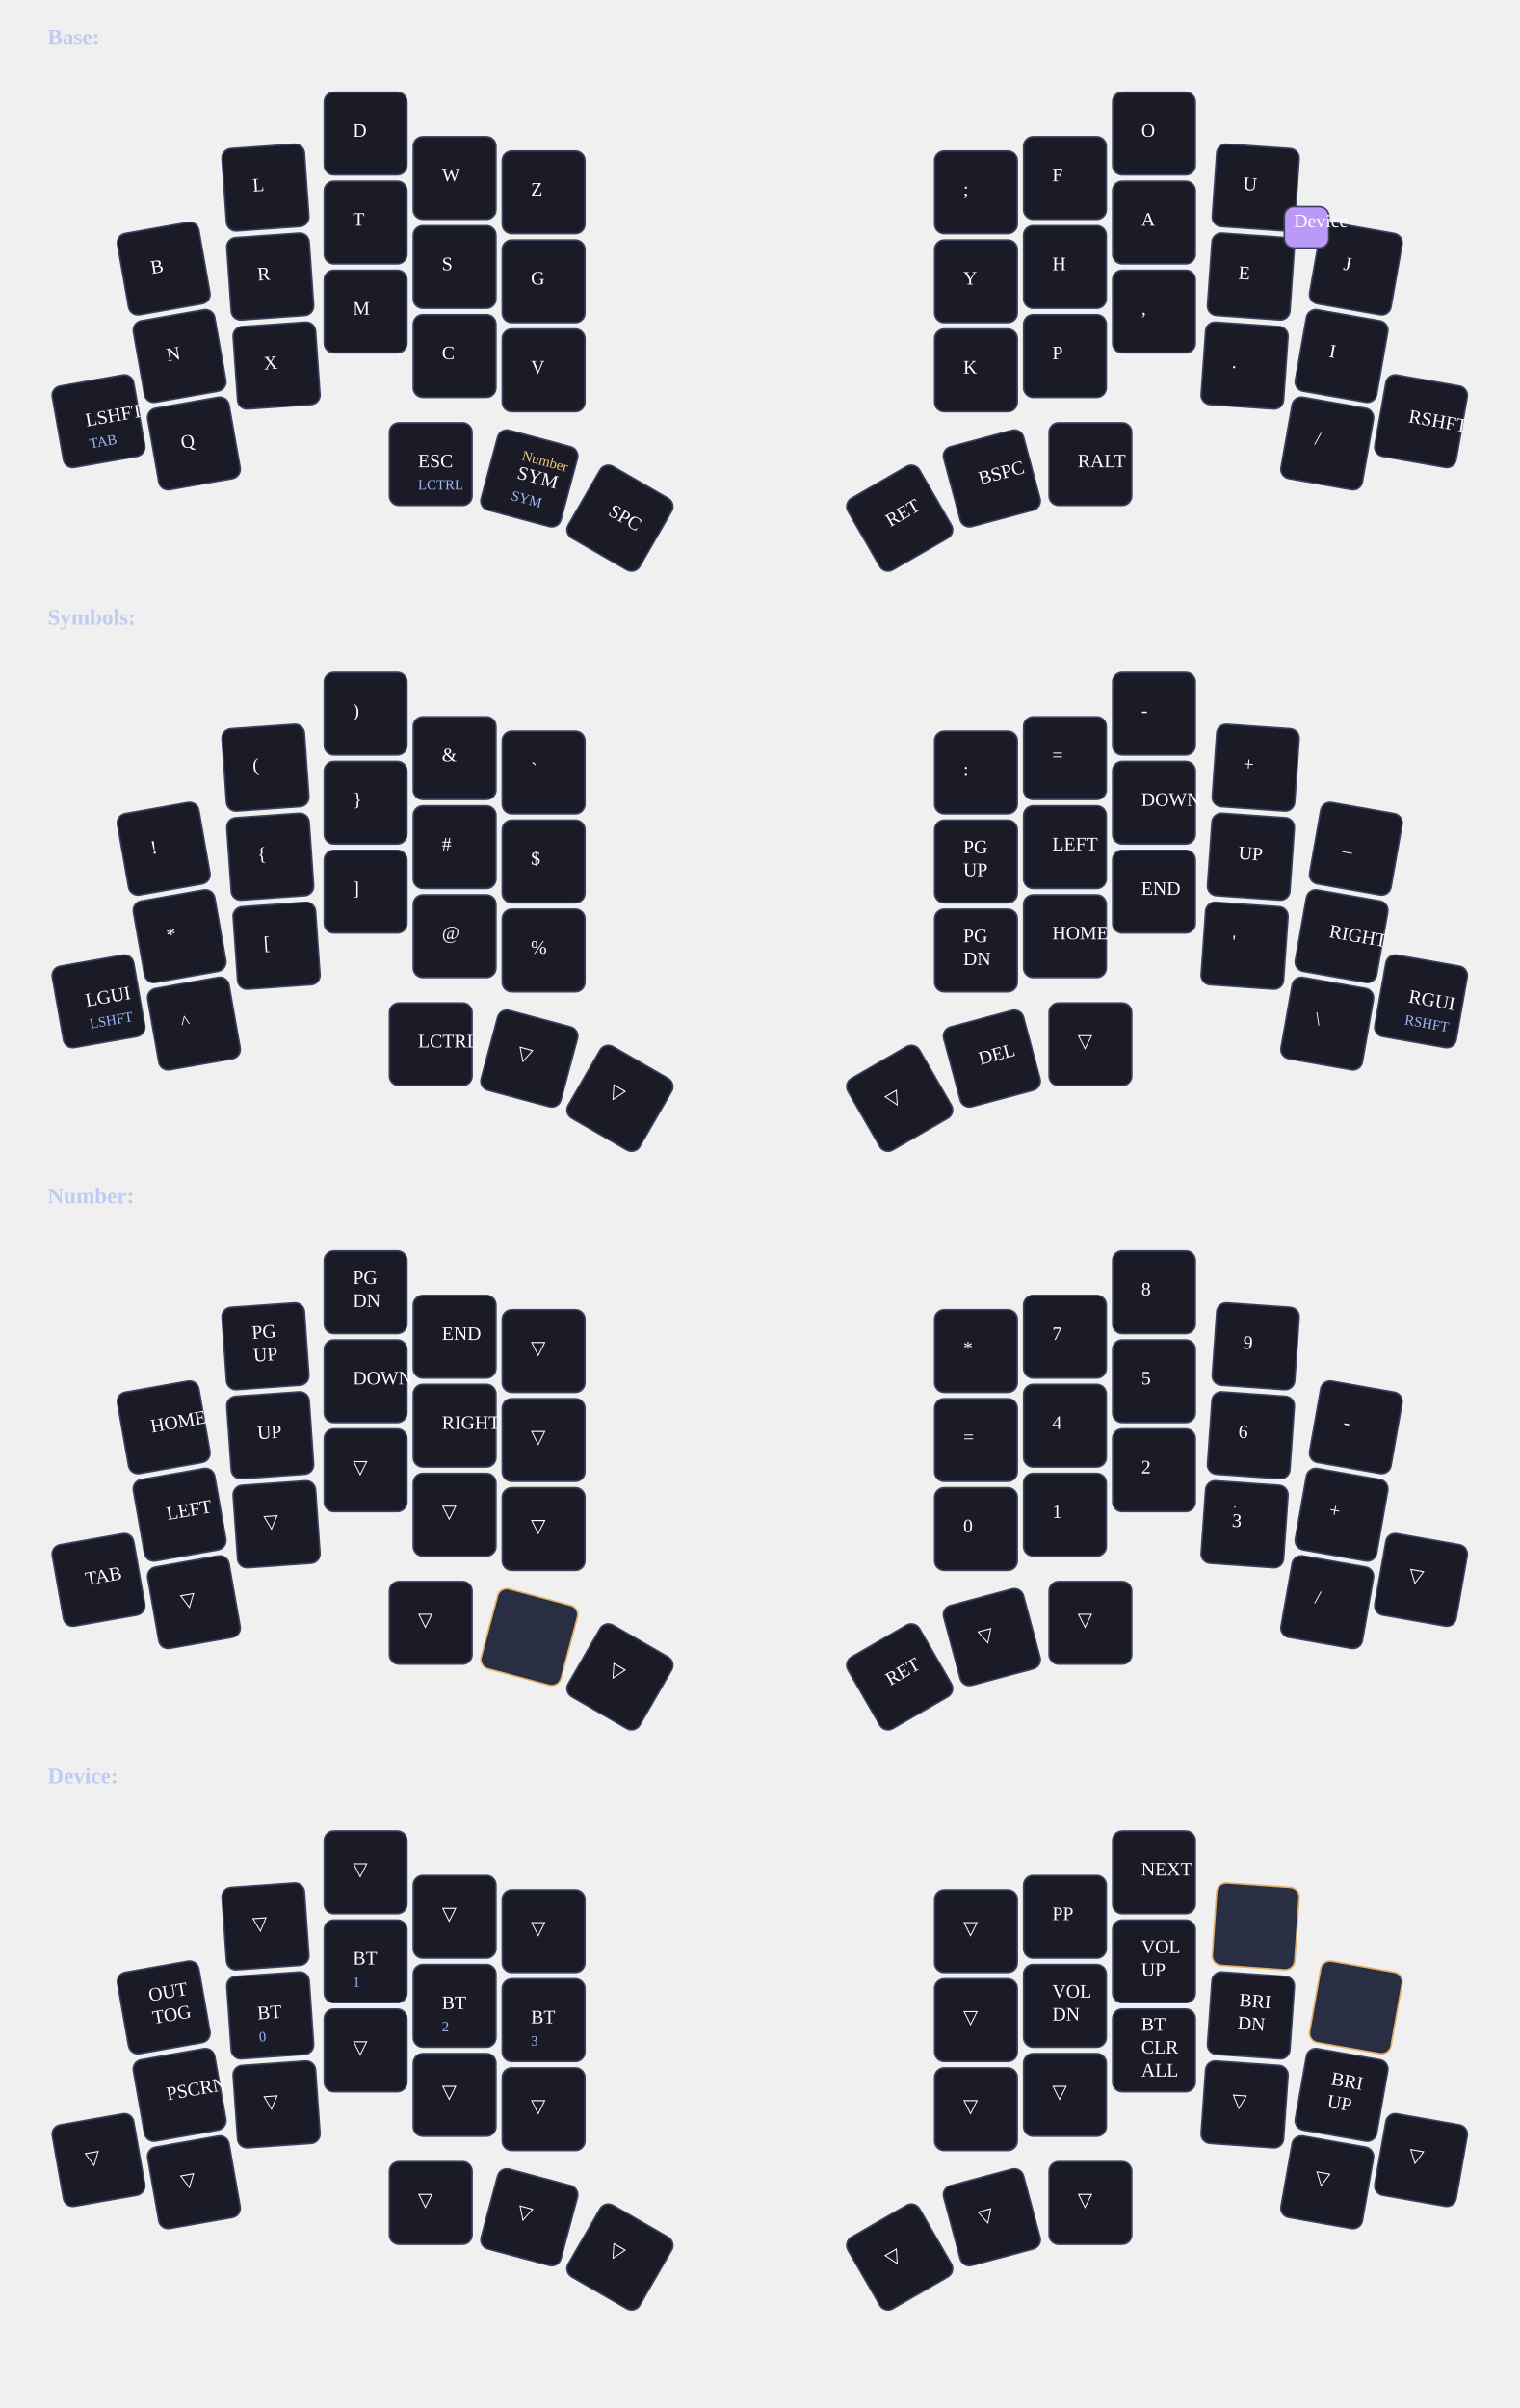
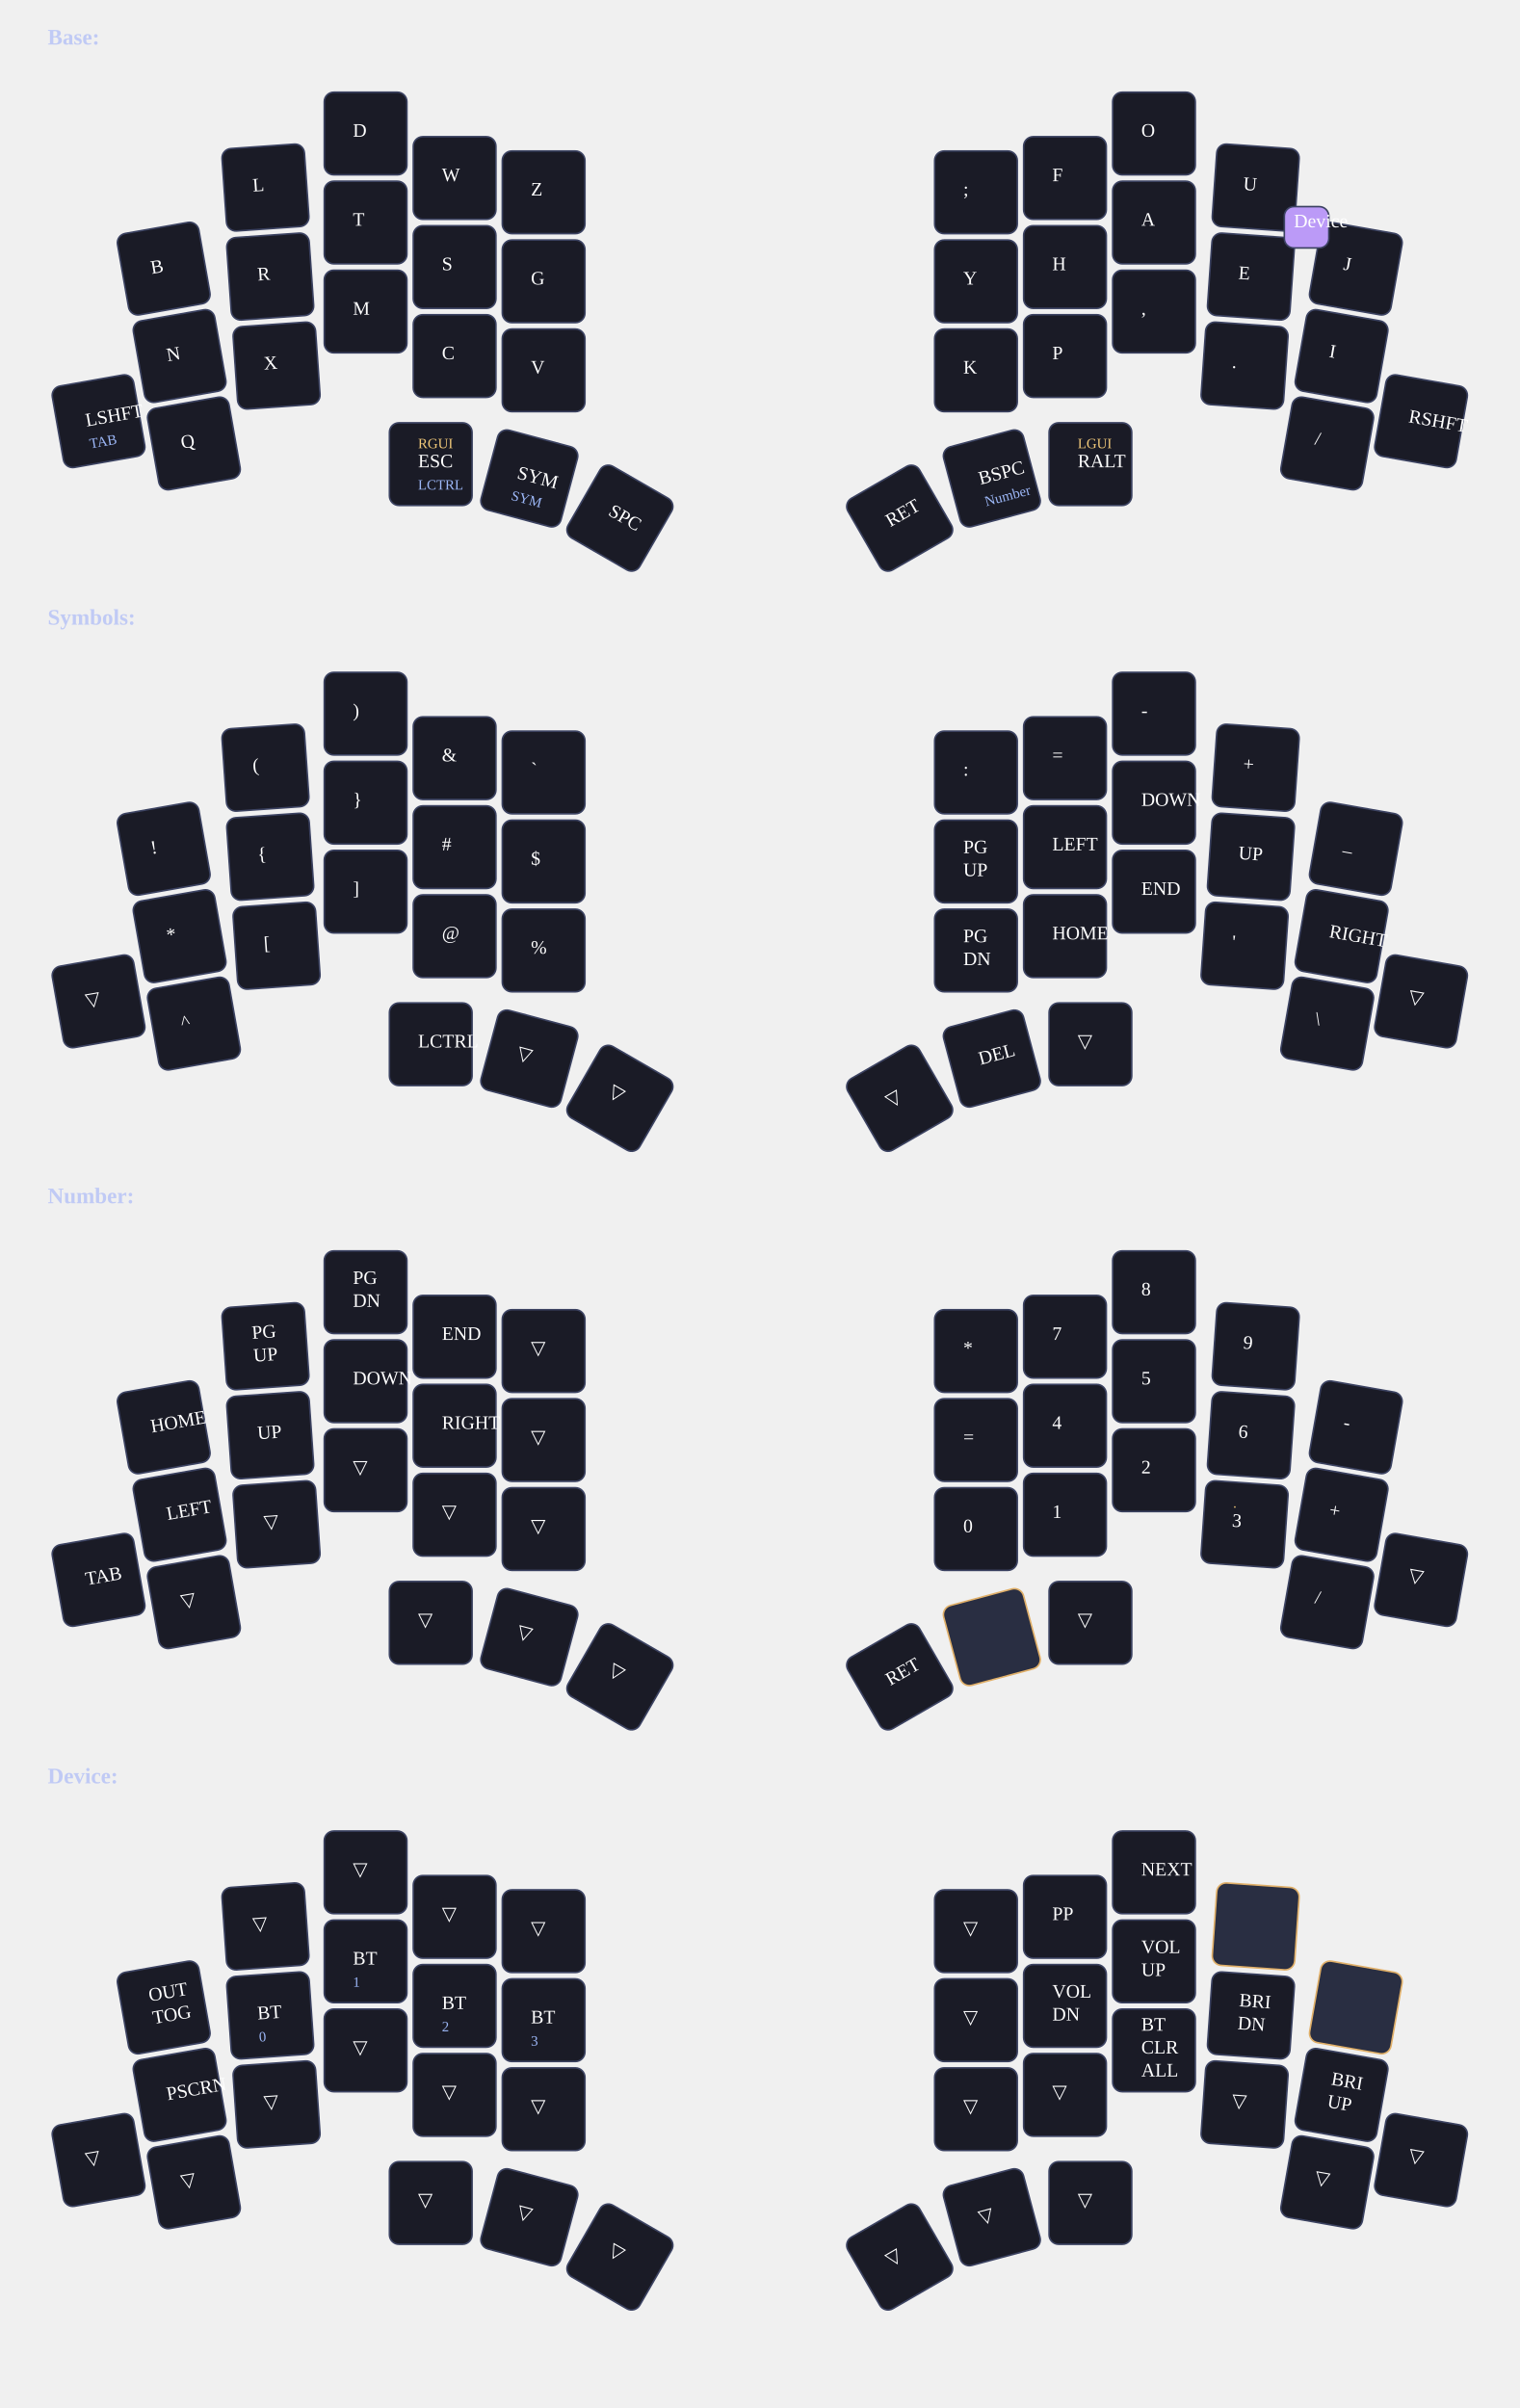
<svg xmlns="http://www.w3.org/2000/svg" width="956" height="1515" viewBox="0 0 956 1515" class="keymap">
  <style>.background { fill: #0f0f14; }
.key { fill: #1a1b26; stroke: #3b4261; stroke-width: 1; }
.key.held { fill: #292e42; stroke: #e0af68; stroke-width: 1; }
.key.ghost { stroke-dasharray: 4,4; stroke: #565f89; stroke-width: 1; }
.keycode { font-size: 10px; font-family: monospace; fill: #c0caf5; text-anchor: middle; dominant-baseline: middle; }
text.tap { font-size: 12px; fill: #ffffff; stroke: none; transform: translateX(-8px); }
text.hold { font-size: 9px; fill: #9db8f8; stroke: none; transform: translate(-8px, 2px); }
text.shifted { font-size: 9px; fill: #f0c878; stroke: none; transform: translate(-8px, 4px); }
.label { font-size: 14px; font-weight: bold; fill: #c0caf5; stroke: none; }
.combo { fill: #bb9af7; stroke: #3b4261; stroke-width: 1; }
</style>
  <g transform="translate(30, 0)" class="layer-Base">
    <text x="0" y="28" class="label" id="Base">Base:</text>
    <g transform="translate(0, 56)">
      <g transform="translate(73, 113) rotate(-10.0)" class="key keypos-0">
        <rect rx="6" ry="6" x="-26" y="-26" width="52" height="52" class="key" />
        <text x="0" y="2" class="key tap">B</text>
      </g>
      <g transform="translate(137, 62) rotate(-4.0)" class="key keypos-1">
        <rect rx="6" ry="6" x="-26" y="-26" width="52" height="52" class="key" />
        <text x="0" y="2" class="key tap">L</text>
      </g>
      <g transform="translate(200, 28)" class="key keypos-2">
        <rect rx="6" ry="6" x="-26" y="-26" width="52" height="52" class="key" />
        <text x="0" y="2" class="key tap">D</text>
      </g>
      <g transform="translate(256, 56)" class="key keypos-3">
        <rect rx="6" ry="6" x="-26" y="-26" width="52" height="52" class="key" />
        <text x="0" y="2" class="key tap">W</text>
      </g>
      <g transform="translate(312, 65)" class="key keypos-4">
        <rect rx="6" ry="6" x="-26" y="-26" width="52" height="52" class="key" />
        <text x="0" y="2" class="key tap">Z</text>
      </g>
      <g transform="translate(584, 65)" class="key keypos-5">
        <rect rx="6" ry="6" x="-26" y="-26" width="52" height="52" class="key" />
        <text x="0" y="2" class="key tap">;</text>
      </g>
      <g transform="translate(640, 56)" class="key keypos-6">
        <rect rx="6" ry="6" x="-26" y="-26" width="52" height="52" class="key" />
        <text x="0" y="2" class="key tap">F</text>
      </g>
      <g transform="translate(696, 28)" class="key keypos-7">
        <rect rx="6" ry="6" x="-26" y="-26" width="52" height="52" class="key" />
        <text x="0" y="2" class="key tap">O</text>
      </g>
      <g transform="translate(760, 62) rotate(4.0)" class="key keypos-8">
        <rect rx="6" ry="6" x="-26" y="-26" width="52" height="52" class="key" />
        <text x="0" y="2" class="key tap">U</text>
      </g>
      <g transform="translate(823, 113) rotate(10.0)" class="key keypos-9">
        <rect rx="6" ry="6" x="-26" y="-26" width="52" height="52" class="key" />
        <text x="0" y="2" class="key tap">J</text>
      </g>
      <g transform="translate(83, 168) rotate(-10.0)" class="key keypos-10">
        <rect rx="6" ry="6" x="-26" y="-26" width="52" height="52" class="key" />
        <text x="0" y="2" class="key tap">N</text>
      </g>
      <g transform="translate(140, 118) rotate(-4.0)" class="key keypos-11">
        <rect rx="6" ry="6" x="-26" y="-26" width="52" height="52" class="key" />
        <text x="0" y="2" class="key tap">R</text>
      </g>
      <g transform="translate(200, 84)" class="key keypos-12">
        <rect rx="6" ry="6" x="-26" y="-26" width="52" height="52" class="key" />
        <text x="0" y="2" class="key tap">T</text>
      </g>
      <g transform="translate(256, 112)" class="key keypos-13">
        <rect rx="6" ry="6" x="-26" y="-26" width="52" height="52" class="key" />
        <text x="0" y="2" class="key tap">S</text>
      </g>
      <g transform="translate(312, 121)" class="key keypos-14">
        <rect rx="6" ry="6" x="-26" y="-26" width="52" height="52" class="key" />
        <text x="0" y="2" class="key tap">G</text>
      </g>
      <g transform="translate(584, 121)" class="key keypos-15">
        <rect rx="6" ry="6" x="-26" y="-26" width="52" height="52" class="key" />
        <text x="0" y="2" class="key tap">Y</text>
      </g>
      <g transform="translate(640, 112)" class="key keypos-16">
        <rect rx="6" ry="6" x="-26" y="-26" width="52" height="52" class="key" />
        <text x="0" y="2" class="key tap">H</text>
      </g>
      <g transform="translate(696, 84)" class="key keypos-17">
        <rect rx="6" ry="6" x="-26" y="-26" width="52" height="52" class="key" />
        <text x="0" y="2" class="key tap">A</text>
      </g>
      <g transform="translate(757, 118) rotate(4.0)" class="key keypos-18">
        <rect rx="6" ry="6" x="-26" y="-26" width="52" height="52" class="key" />
        <text x="0" y="2" class="key tap">E</text>
      </g>
      <g transform="translate(814, 168) rotate(10.0)" class="key keypos-19">
        <rect rx="6" ry="6" x="-26" y="-26" width="52" height="52" class="key" />
        <text x="0" y="2" class="key tap">I</text>
      </g>
      <g transform="translate(32, 209) rotate(-10.0)" class="key keypos-20">
        <rect rx="6" ry="6" x="-26" y="-26" width="52" height="52" class="key" />
        <text x="0" y="2" class="key tap">LSHFT</text>
        <text x="0" y="14" class="key hold">TAB</text>
      </g>
      <g transform="translate(92, 223) rotate(-10.0)" class="key keypos-21">
        <rect rx="6" ry="6" x="-26" y="-26" width="52" height="52" class="key" />
        <text x="0" y="2" class="key tap">Q</text>
      </g>
      <g transform="translate(144, 174) rotate(-4.0)" class="key keypos-22">
        <rect rx="6" ry="6" x="-26" y="-26" width="52" height="52" class="key" />
        <text x="0" y="2" class="key tap">X</text>
      </g>
      <g transform="translate(200, 140)" class="key keypos-23">
        <rect rx="6" ry="6" x="-26" y="-26" width="52" height="52" class="key" />
        <text x="0" y="2" class="key tap">M</text>
      </g>
      <g transform="translate(256, 168)" class="key keypos-24">
        <rect rx="6" ry="6" x="-26" y="-26" width="52" height="52" class="key" />
        <text x="0" y="2" class="key tap">C</text>
      </g>
      <g transform="translate(312, 177)" class="key keypos-25">
        <rect rx="6" ry="6" x="-26" y="-26" width="52" height="52" class="key" />
        <text x="0" y="2" class="key tap">V</text>
      </g>
      <g transform="translate(584, 177)" class="key keypos-26">
        <rect rx="6" ry="6" x="-26" y="-26" width="52" height="52" class="key" />
        <text x="0" y="2" class="key tap">K</text>
      </g>
      <g transform="translate(640, 168)" class="key keypos-27">
        <rect rx="6" ry="6" x="-26" y="-26" width="52" height="52" class="key" />
        <text x="0" y="2" class="key tap">P</text>
      </g>
      <g transform="translate(696, 140)" class="key keypos-28">
        <rect rx="6" ry="6" x="-26" y="-26" width="52" height="52" class="key" />
        <text x="0" y="2" class="key tap">,</text>
      </g>
      <g transform="translate(753, 174) rotate(4.0)" class="key keypos-29">
        <rect rx="6" ry="6" x="-26" y="-26" width="52" height="52" class="key" />
        <text x="0" y="2" class="key tap">.</text>
      </g>
      <g transform="translate(805, 223) rotate(10.0)" class="key keypos-30">
        <rect rx="6" ry="6" x="-26" y="-26" width="52" height="52" class="key" />
        <text x="0" y="2" class="key tap">/</text>
      </g>
      <g transform="translate(864, 209) rotate(10.0)" class="key keypos-31">
        <rect rx="6" ry="6" x="-26" y="-26" width="52" height="52" class="key" />
        <text x="0" y="2" class="key tap">RSHFT</text>
      </g>
      <g transform="translate(241, 236)" class="key keypos-32">
        <rect rx="6" ry="6" x="-26" y="-26" width="52" height="52" class="key" />
        <text x="0" y="2" class="key tap">ESC</text>
        <text x="0" y="14" class="key hold">LCTRL</text>
+         <text x="0" y="-14" class="key shifted">RGUI</text>
      </g>
      <g transform="translate(303, 245) rotate(15.0)" class="key keypos-33">
        <rect rx="6" ry="6" x="-26" y="-26" width="52" height="52" class="key" />
        <text x="0" y="2" class="key tap">SYM</text>
        <text x="0" y="14" class="key hold">SYM</text>
+       </g>
+       <g transform="translate(360, 270) rotate(30.0)" class="key keypos-34">
+         <rect rx="6" ry="6" x="-26" y="-26" width="52" height="52" class="key" />
+         <text x="0" y="2" class="key tap">SPC</text>
+       </g>
+       <g transform="translate(536, 270) rotate(-30.0)" class="key keypos-35">
+         <rect rx="6" ry="6" x="-26" y="-26" width="52" height="52" class="key" />
+         <text x="0" y="2" class="key tap">RET</text>
+       </g>
+       <g transform="translate(594, 245) rotate(-15.0)" class="key keypos-36">
+         <rect rx="6" ry="6" x="-26" y="-26" width="52" height="52" class="key" />
+         <text x="0" y="2" class="key tap">BSPC</text>
        <a href="#Number">
-           <text x="0" y="-14" class="key shifted layer-activator">Number</text>
+           <text x="0" y="14" class="key hold layer-activator">Number</text>
        </a>
      </g>
-       <g transform="translate(360, 270) rotate(30.0)" class="key keypos-34">
-         <rect rx="6" ry="6" x="-26" y="-26" width="52" height="52" class="key" />
-         <text x="0" y="2" class="key tap">SPC</text>
-       </g>
-       <g transform="translate(536, 270) rotate(-30.0)" class="key keypos-35">
-         <rect rx="6" ry="6" x="-26" y="-26" width="52" height="52" class="key" />
-         <text x="0" y="2" class="key tap">RET</text>
-       </g>
-       <g transform="translate(594, 245) rotate(-15.0)" class="key keypos-36">
-         <rect rx="6" ry="6" x="-26" y="-26" width="52" height="52" class="key" />
-         <text x="0" y="2" class="key tap">BSPC</text>
-       </g>
      <g transform="translate(656, 236)" class="key keypos-37">
        <rect rx="6" ry="6" x="-26" y="-26" width="52" height="52" class="key" />
        <text x="0" y="2" class="key tap">RALT</text>
+         <text x="0" y="-14" class="key shifted">LGUI</text>
      </g>
      <g class="combo combopos-0">
        <rect rx="6" ry="6" x="778" y="74" width="28" height="26" class="combo" />
        <a href="#Device">
          <text x="792" y="87" class="combo tap layer-activator">Device</text>
        </a>
      </g>
    </g>
  </g>
  <g transform="translate(30, 365)" class="layer-Symbols">
    <text x="0" y="28" class="label" id="Symbols">Symbols:</text>
    <g transform="translate(0, 56)">
      <g transform="translate(73, 113) rotate(-10.0)" class="key keypos-0">
        <rect rx="6" ry="6" x="-26" y="-26" width="52" height="52" class="key" />
        <text x="0" y="2" class="key tap">!</text>
      </g>
      <g transform="translate(137, 62) rotate(-4.0)" class="key keypos-1">
        <rect rx="6" ry="6" x="-26" y="-26" width="52" height="52" class="key" />
        <text x="0" y="2" class="key tap">(</text>
      </g>
      <g transform="translate(200, 28)" class="key keypos-2">
        <rect rx="6" ry="6" x="-26" y="-26" width="52" height="52" class="key" />
        <text x="0" y="2" class="key tap">)</text>
      </g>
      <g transform="translate(256, 56)" class="key keypos-3">
        <rect rx="6" ry="6" x="-26" y="-26" width="52" height="52" class="key" />
        <text x="0" y="2" class="key tap">&amp;</text>
      </g>
      <g transform="translate(312, 65)" class="key keypos-4">
        <rect rx="6" ry="6" x="-26" y="-26" width="52" height="52" class="key" />
        <text x="0" y="2" class="key tap">`</text>
      </g>
      <g transform="translate(584, 65)" class="key keypos-5">
        <rect rx="6" ry="6" x="-26" y="-26" width="52" height="52" class="key" />
        <text x="0" y="2" class="key tap">:</text>
      </g>
      <g transform="translate(640, 56)" class="key keypos-6">
        <rect rx="6" ry="6" x="-26" y="-26" width="52" height="52" class="key" />
        <text x="0" y="2" class="key tap">=</text>
      </g>
      <g transform="translate(696, 28)" class="key keypos-7">
        <rect rx="6" ry="6" x="-26" y="-26" width="52" height="52" class="key" />
        <text x="0" y="2" class="key tap">-</text>
      </g>
      <g transform="translate(760, 62) rotate(4.0)" class="key keypos-8">
        <rect rx="6" ry="6" x="-26" y="-26" width="52" height="52" class="key" />
        <text x="0" y="2" class="key tap">+</text>
      </g>
      <g transform="translate(823, 113) rotate(10.0)" class="key keypos-9">
        <rect rx="6" ry="6" x="-26" y="-26" width="52" height="52" class="key" />
        <text x="0" y="2" class="key tap">_</text>
      </g>
      <g transform="translate(83, 168) rotate(-10.0)" class="key keypos-10">
        <rect rx="6" ry="6" x="-26" y="-26" width="52" height="52" class="key" />
        <text x="0" y="2" class="key tap">*</text>
      </g>
      <g transform="translate(140, 118) rotate(-4.0)" class="key keypos-11">
        <rect rx="6" ry="6" x="-26" y="-26" width="52" height="52" class="key" />
        <text x="0" y="2" class="key tap">{</text>
      </g>
      <g transform="translate(200, 84)" class="key keypos-12">
        <rect rx="6" ry="6" x="-26" y="-26" width="52" height="52" class="key" />
        <text x="0" y="2" class="key tap">}</text>
      </g>
      <g transform="translate(256, 112)" class="key keypos-13">
        <rect rx="6" ry="6" x="-26" y="-26" width="52" height="52" class="key" />
        <text x="0" y="2" class="key tap">#</text>
      </g>
      <g transform="translate(312, 121)" class="key keypos-14">
        <rect rx="6" ry="6" x="-26" y="-26" width="52" height="52" class="key" />
        <text x="0" y="2" class="key tap">$</text>
      </g>
      <g transform="translate(584, 121)" class="key keypos-15">
        <rect rx="6" ry="6" x="-26" y="-26" width="52" height="52" class="key" />
        <text x="0" y="2" class="key tap">
          <tspan x="0" dy="-0.6em">PG</tspan>
          <tspan x="0" dy="1.2em">UP</tspan>
        </text>
      </g>
      <g transform="translate(640, 112)" class="key keypos-16">
        <rect rx="6" ry="6" x="-26" y="-26" width="52" height="52" class="key" />
        <text x="0" y="2" class="key tap">LEFT</text>
      </g>
      <g transform="translate(696, 84)" class="key keypos-17">
        <rect rx="6" ry="6" x="-26" y="-26" width="52" height="52" class="key" />
        <text x="0" y="2" class="key tap">DOWN</text>
      </g>
      <g transform="translate(757, 118) rotate(4.0)" class="key keypos-18">
        <rect rx="6" ry="6" x="-26" y="-26" width="52" height="52" class="key" />
        <text x="0" y="2" class="key tap">UP</text>
      </g>
      <g transform="translate(814, 168) rotate(10.0)" class="key keypos-19">
        <rect rx="6" ry="6" x="-26" y="-26" width="52" height="52" class="key" />
        <text x="0" y="2" class="key tap">RIGHT</text>
      </g>
-       <g transform="translate(32, 209) rotate(-10.0)" class="key keypos-20">
-         <rect rx="6" ry="6" x="-26" y="-26" width="52" height="52" class="key" />
-         <text x="0" y="2" class="key tap">LGUI</text>
-         <text x="0" y="14" class="key hold">LSHFT</text>
+       <g transform="translate(32, 209) rotate(-10.0)" class="key trans keypos-20">
+         <rect rx="6" ry="6" x="-26" y="-26" width="52" height="52" class="key trans" />
+         <text x="0" y="2" class="key trans tap">▽</text>
      </g>
      <g transform="translate(92, 223) rotate(-10.0)" class="key keypos-21">
        <rect rx="6" ry="6" x="-26" y="-26" width="52" height="52" class="key" />
        <text x="0" y="2" class="key tap">^</text>
      </g>
      <g transform="translate(144, 174) rotate(-4.0)" class="key keypos-22">
        <rect rx="6" ry="6" x="-26" y="-26" width="52" height="52" class="key" />
        <text x="0" y="2" class="key tap">[</text>
      </g>
      <g transform="translate(200, 140)" class="key keypos-23">
        <rect rx="6" ry="6" x="-26" y="-26" width="52" height="52" class="key" />
        <text x="0" y="2" class="key tap">]</text>
      </g>
      <g transform="translate(256, 168)" class="key keypos-24">
        <rect rx="6" ry="6" x="-26" y="-26" width="52" height="52" class="key" />
        <text x="0" y="2" class="key tap">@</text>
      </g>
      <g transform="translate(312, 177)" class="key keypos-25">
        <rect rx="6" ry="6" x="-26" y="-26" width="52" height="52" class="key" />
        <text x="0" y="2" class="key tap">%</text>
      </g>
      <g transform="translate(584, 177)" class="key keypos-26">
        <rect rx="6" ry="6" x="-26" y="-26" width="52" height="52" class="key" />
        <text x="0" y="2" class="key tap">
          <tspan x="0" dy="-0.6em">PG</tspan>
          <tspan x="0" dy="1.2em">DN</tspan>
        </text>
      </g>
      <g transform="translate(640, 168)" class="key keypos-27">
        <rect rx="6" ry="6" x="-26" y="-26" width="52" height="52" class="key" />
        <text x="0" y="2" class="key tap">HOME</text>
      </g>
      <g transform="translate(696, 140)" class="key keypos-28">
        <rect rx="6" ry="6" x="-26" y="-26" width="52" height="52" class="key" />
        <text x="0" y="2" class="key tap">END</text>
      </g>
      <g transform="translate(753, 174) rotate(4.0)" class="key keypos-29">
        <rect rx="6" ry="6" x="-26" y="-26" width="52" height="52" class="key" />
        <text x="0" y="2" class="key tap">'</text>
      </g>
      <g transform="translate(805, 223) rotate(10.0)" class="key keypos-30">
        <rect rx="6" ry="6" x="-26" y="-26" width="52" height="52" class="key" />
        <text x="0" y="2" class="key tap">\</text>
      </g>
-       <g transform="translate(864, 209) rotate(10.0)" class="key keypos-31">
-         <rect rx="6" ry="6" x="-26" y="-26" width="52" height="52" class="key" />
-         <text x="0" y="2" class="key tap">RGUI</text>
-         <text x="0" y="14" class="key hold">RSHFT</text>
+       <g transform="translate(864, 209) rotate(10.0)" class="key trans keypos-31">
+         <rect rx="6" ry="6" x="-26" y="-26" width="52" height="52" class="key trans" />
+         <text x="0" y="2" class="key trans tap">▽</text>
      </g>
      <g transform="translate(241, 236)" class="key keypos-32">
        <rect rx="6" ry="6" x="-26" y="-26" width="52" height="52" class="key" />
        <text x="0" y="2" class="key tap">LCTRL</text>
      </g>
      <g transform="translate(303, 245) rotate(15.0)" class="key trans keypos-33">
        <rect rx="6" ry="6" x="-26" y="-26" width="52" height="52" class="key trans" />
        <text x="0" y="2" class="key trans tap">▽</text>
      </g>
      <g transform="translate(360, 270) rotate(30.0)" class="key trans keypos-34">
        <rect rx="6" ry="6" x="-26" y="-26" width="52" height="52" class="key trans" />
        <text x="0" y="2" class="key trans tap">▽</text>
      </g>
      <g transform="translate(536, 270) rotate(-30.0)" class="key trans keypos-35">
        <rect rx="6" ry="6" x="-26" y="-26" width="52" height="52" class="key trans" />
        <text x="0" y="2" class="key trans tap">▽</text>
      </g>
      <g transform="translate(594, 245) rotate(-15.0)" class="key keypos-36">
        <rect rx="6" ry="6" x="-26" y="-26" width="52" height="52" class="key" />
        <text x="0" y="2" class="key tap">DEL</text>
      </g>
      <g transform="translate(656, 236)" class="key trans keypos-37">
        <rect rx="6" ry="6" x="-26" y="-26" width="52" height="52" class="key trans" />
        <text x="0" y="2" class="key trans tap">▽</text>
      </g>
    </g>
  </g>
  <g transform="translate(30, 729)" class="layer-Number">
    <text x="0" y="28" class="label" id="Number">Number:</text>
    <g transform="translate(0, 56)">
      <g transform="translate(73, 113) rotate(-10.0)" class="key keypos-0">
        <rect rx="6" ry="6" x="-26" y="-26" width="52" height="52" class="key" />
        <text x="0" y="2" class="key tap">HOME</text>
      </g>
      <g transform="translate(137, 62) rotate(-4.0)" class="key keypos-1">
        <rect rx="6" ry="6" x="-26" y="-26" width="52" height="52" class="key" />
        <text x="0" y="2" class="key tap">
          <tspan x="0" dy="-0.6em">PG</tspan>
          <tspan x="0" dy="1.2em">UP</tspan>
        </text>
      </g>
      <g transform="translate(200, 28)" class="key keypos-2">
        <rect rx="6" ry="6" x="-26" y="-26" width="52" height="52" class="key" />
        <text x="0" y="2" class="key tap">
          <tspan x="0" dy="-0.6em">PG</tspan>
          <tspan x="0" dy="1.2em">DN</tspan>
        </text>
      </g>
      <g transform="translate(256, 56)" class="key keypos-3">
        <rect rx="6" ry="6" x="-26" y="-26" width="52" height="52" class="key" />
        <text x="0" y="2" class="key tap">END</text>
      </g>
      <g transform="translate(312, 65)" class="key trans keypos-4">
        <rect rx="6" ry="6" x="-26" y="-26" width="52" height="52" class="key trans" />
        <text x="0" y="2" class="key trans tap">▽</text>
      </g>
      <g transform="translate(584, 65)" class="key keypos-5">
        <rect rx="6" ry="6" x="-26" y="-26" width="52" height="52" class="key" />
        <text x="0" y="2" class="key tap">*</text>
      </g>
      <g transform="translate(640, 56)" class="key keypos-6">
        <rect rx="6" ry="6" x="-26" y="-26" width="52" height="52" class="key" />
        <text x="0" y="2" class="key tap">7</text>
      </g>
      <g transform="translate(696, 28)" class="key keypos-7">
        <rect rx="6" ry="6" x="-26" y="-26" width="52" height="52" class="key" />
        <text x="0" y="2" class="key tap">8</text>
      </g>
      <g transform="translate(760, 62) rotate(4.0)" class="key keypos-8">
        <rect rx="6" ry="6" x="-26" y="-26" width="52" height="52" class="key" />
        <text x="0" y="2" class="key tap">9</text>
      </g>
      <g transform="translate(823, 113) rotate(10.0)" class="key keypos-9">
        <rect rx="6" ry="6" x="-26" y="-26" width="52" height="52" class="key" />
        <text x="0" y="2" class="key tap">-</text>
      </g>
      <g transform="translate(83, 168) rotate(-10.0)" class="key keypos-10">
        <rect rx="6" ry="6" x="-26" y="-26" width="52" height="52" class="key" />
        <text x="0" y="2" class="key tap">LEFT</text>
      </g>
      <g transform="translate(140, 118) rotate(-4.0)" class="key keypos-11">
        <rect rx="6" ry="6" x="-26" y="-26" width="52" height="52" class="key" />
        <text x="0" y="2" class="key tap">UP</text>
      </g>
      <g transform="translate(200, 84)" class="key keypos-12">
        <rect rx="6" ry="6" x="-26" y="-26" width="52" height="52" class="key" />
        <text x="0" y="2" class="key tap">DOWN</text>
      </g>
      <g transform="translate(256, 112)" class="key keypos-13">
        <rect rx="6" ry="6" x="-26" y="-26" width="52" height="52" class="key" />
        <text x="0" y="2" class="key tap">RIGHT</text>
      </g>
      <g transform="translate(312, 121)" class="key trans keypos-14">
        <rect rx="6" ry="6" x="-26" y="-26" width="52" height="52" class="key trans" />
        <text x="0" y="2" class="key trans tap">▽</text>
      </g>
      <g transform="translate(584, 121)" class="key keypos-15">
        <rect rx="6" ry="6" x="-26" y="-26" width="52" height="52" class="key" />
        <text x="0" y="2" class="key tap">=</text>
      </g>
      <g transform="translate(640, 112)" class="key keypos-16">
        <rect rx="6" ry="6" x="-26" y="-26" width="52" height="52" class="key" />
        <text x="0" y="2" class="key tap">4</text>
      </g>
      <g transform="translate(696, 84)" class="key keypos-17">
        <rect rx="6" ry="6" x="-26" y="-26" width="52" height="52" class="key" />
        <text x="0" y="2" class="key tap">5</text>
      </g>
      <g transform="translate(757, 118) rotate(4.0)" class="key keypos-18">
        <rect rx="6" ry="6" x="-26" y="-26" width="52" height="52" class="key" />
        <text x="0" y="2" class="key tap">6</text>
      </g>
      <g transform="translate(814, 168) rotate(10.0)" class="key keypos-19">
        <rect rx="6" ry="6" x="-26" y="-26" width="52" height="52" class="key" />
        <text x="0" y="2" class="key tap">+</text>
      </g>
      <g transform="translate(32, 209) rotate(-10.0)" class="key keypos-20">
        <rect rx="6" ry="6" x="-26" y="-26" width="52" height="52" class="key" />
        <text x="0" y="2" class="key tap">TAB</text>
      </g>
      <g transform="translate(92, 223) rotate(-10.0)" class="key trans keypos-21">
        <rect rx="6" ry="6" x="-26" y="-26" width="52" height="52" class="key trans" />
        <text x="0" y="2" class="key trans tap">▽</text>
      </g>
      <g transform="translate(144, 174) rotate(-4.0)" class="key trans keypos-22">
        <rect rx="6" ry="6" x="-26" y="-26" width="52" height="52" class="key trans" />
        <text x="0" y="2" class="key trans tap">▽</text>
      </g>
      <g transform="translate(200, 140)" class="key trans keypos-23">
        <rect rx="6" ry="6" x="-26" y="-26" width="52" height="52" class="key trans" />
        <text x="0" y="2" class="key trans tap">▽</text>
      </g>
      <g transform="translate(256, 168)" class="key trans keypos-24">
        <rect rx="6" ry="6" x="-26" y="-26" width="52" height="52" class="key trans" />
        <text x="0" y="2" class="key trans tap">▽</text>
      </g>
      <g transform="translate(312, 177)" class="key trans keypos-25">
        <rect rx="6" ry="6" x="-26" y="-26" width="52" height="52" class="key trans" />
        <text x="0" y="2" class="key trans tap">▽</text>
      </g>
      <g transform="translate(584, 177)" class="key keypos-26">
        <rect rx="6" ry="6" x="-26" y="-26" width="52" height="52" class="key" />
        <text x="0" y="2" class="key tap">0</text>
      </g>
      <g transform="translate(640, 168)" class="key keypos-27">
        <rect rx="6" ry="6" x="-26" y="-26" width="52" height="52" class="key" />
        <text x="0" y="2" class="key tap">1</text>
      </g>
      <g transform="translate(696, 140)" class="key keypos-28">
        <rect rx="6" ry="6" x="-26" y="-26" width="52" height="52" class="key" />
        <text x="0" y="2" class="key tap">2</text>
      </g>
      <g transform="translate(753, 174) rotate(4.0)" class="key keypos-29">
        <rect rx="6" ry="6" x="-26" y="-26" width="52" height="52" class="key" />
        <text x="0" y="2" class="key tap">3</text>
        <text x="0" y="-14" class="key shifted">.</text>
      </g>
      <g transform="translate(805, 223) rotate(10.0)" class="key keypos-30">
        <rect rx="6" ry="6" x="-26" y="-26" width="52" height="52" class="key" />
        <text x="0" y="2" class="key tap">/</text>
      </g>
      <g transform="translate(864, 209) rotate(10.0)" class="key trans keypos-31">
        <rect rx="6" ry="6" x="-26" y="-26" width="52" height="52" class="key trans" />
        <text x="0" y="2" class="key trans tap">▽</text>
      </g>
      <g transform="translate(241, 236)" class="key trans keypos-32">
        <rect rx="6" ry="6" x="-26" y="-26" width="52" height="52" class="key trans" />
        <text x="0" y="2" class="key trans tap">▽</text>
      </g>
-       <g transform="translate(303, 245) rotate(15.0)" class="key held keypos-33">
+       <g transform="translate(303, 245) rotate(15.0)" class="key trans keypos-33">
+         <rect rx="6" ry="6" x="-26" y="-26" width="52" height="52" class="key trans" />
+         <text x="0" y="2" class="key trans tap">▽</text>
+       </g>
+       <g transform="translate(360, 270) rotate(30.0)" class="key trans keypos-34">
+         <rect rx="6" ry="6" x="-26" y="-26" width="52" height="52" class="key trans" />
+         <text x="0" y="2" class="key trans tap">▽</text>
+       </g>
+       <g transform="translate(536, 270) rotate(-30.0)" class="key keypos-35">
+         <rect rx="6" ry="6" x="-26" y="-26" width="52" height="52" class="key" />
+         <text x="0" y="2" class="key tap">RET</text>
+       </g>
+       <g transform="translate(594, 245) rotate(-15.0)" class="key held keypos-36">
        <rect rx="6" ry="6" x="-26" y="-26" width="52" height="52" class="key held" />
-       </g>
-       <g transform="translate(360, 270) rotate(30.0)" class="key trans keypos-34">
-         <rect rx="6" ry="6" x="-26" y="-26" width="52" height="52" class="key trans" />
-         <text x="0" y="2" class="key trans tap">▽</text>
-       </g>
-       <g transform="translate(536, 270) rotate(-30.0)" class="key keypos-35">
-         <rect rx="6" ry="6" x="-26" y="-26" width="52" height="52" class="key" />
-         <text x="0" y="2" class="key tap">RET</text>
-       </g>
-       <g transform="translate(594, 245) rotate(-15.0)" class="key trans keypos-36">
-         <rect rx="6" ry="6" x="-26" y="-26" width="52" height="52" class="key trans" />
-         <text x="0" y="2" class="key trans tap">▽</text>
      </g>
      <g transform="translate(656, 236)" class="key trans keypos-37">
        <rect rx="6" ry="6" x="-26" y="-26" width="52" height="52" class="key trans" />
        <text x="0" y="2" class="key trans tap">▽</text>
      </g>
    </g>
  </g>
  <g transform="translate(30, 1094)" class="layer-Device">
    <text x="0" y="28" class="label" id="Device">Device:</text>
    <g transform="translate(0, 56)">
      <g transform="translate(73, 113) rotate(-10.0)" class="key keypos-0">
        <rect rx="6" ry="6" x="-26" y="-26" width="52" height="52" class="key" />
        <text x="0" y="2" class="key tap">
          <tspan x="0" dy="-0.6em">OUT</tspan>
          <tspan x="0" dy="1.2em">TOG</tspan>
        </text>
      </g>
      <g transform="translate(137, 62) rotate(-4.0)" class="key trans keypos-1">
        <rect rx="6" ry="6" x="-26" y="-26" width="52" height="52" class="key trans" />
        <text x="0" y="2" class="key trans tap">▽</text>
      </g>
      <g transform="translate(200, 28)" class="key trans keypos-2">
        <rect rx="6" ry="6" x="-26" y="-26" width="52" height="52" class="key trans" />
        <text x="0" y="2" class="key trans tap">▽</text>
      </g>
      <g transform="translate(256, 56)" class="key trans keypos-3">
        <rect rx="6" ry="6" x="-26" y="-26" width="52" height="52" class="key trans" />
        <text x="0" y="2" class="key trans tap">▽</text>
      </g>
      <g transform="translate(312, 65)" class="key trans keypos-4">
        <rect rx="6" ry="6" x="-26" y="-26" width="52" height="52" class="key trans" />
        <text x="0" y="2" class="key trans tap">▽</text>
      </g>
      <g transform="translate(584, 65)" class="key trans keypos-5">
        <rect rx="6" ry="6" x="-26" y="-26" width="52" height="52" class="key trans" />
        <text x="0" y="2" class="key trans tap">▽</text>
      </g>
      <g transform="translate(640, 56)" class="key keypos-6">
        <rect rx="6" ry="6" x="-26" y="-26" width="52" height="52" class="key" />
        <text x="0" y="2" class="key tap">PP</text>
      </g>
      <g transform="translate(696, 28)" class="key keypos-7">
        <rect rx="6" ry="6" x="-26" y="-26" width="52" height="52" class="key" />
        <text x="0" y="2" class="key tap">NEXT</text>
      </g>
      <g transform="translate(760, 62) rotate(4.0)" class="key held keypos-8">
        <rect rx="6" ry="6" x="-26" y="-26" width="52" height="52" class="key held" />
      </g>
      <g transform="translate(823, 113) rotate(10.0)" class="key held keypos-9">
        <rect rx="6" ry="6" x="-26" y="-26" width="52" height="52" class="key held" />
      </g>
      <g transform="translate(83, 168) rotate(-10.0)" class="key keypos-10">
        <rect rx="6" ry="6" x="-26" y="-26" width="52" height="52" class="key" />
        <text x="0" y="2" class="key tap">PSCRN</text>
      </g>
      <g transform="translate(140, 118) rotate(-4.0)" class="key keypos-11">
        <rect rx="6" ry="6" x="-26" y="-26" width="52" height="52" class="key" />
        <text x="0" y="2" class="key tap">BT</text>
        <text x="0" y="14" class="key hold">0</text>
      </g>
      <g transform="translate(200, 84)" class="key keypos-12">
        <rect rx="6" ry="6" x="-26" y="-26" width="52" height="52" class="key" />
        <text x="0" y="2" class="key tap">BT</text>
        <text x="0" y="14" class="key hold">1</text>
      </g>
      <g transform="translate(256, 112)" class="key keypos-13">
        <rect rx="6" ry="6" x="-26" y="-26" width="52" height="52" class="key" />
        <text x="0" y="2" class="key tap">BT</text>
        <text x="0" y="14" class="key hold">2</text>
      </g>
      <g transform="translate(312, 121)" class="key keypos-14">
        <rect rx="6" ry="6" x="-26" y="-26" width="52" height="52" class="key" />
        <text x="0" y="2" class="key tap">BT</text>
        <text x="0" y="14" class="key hold">3</text>
      </g>
      <g transform="translate(584, 121)" class="key trans keypos-15">
        <rect rx="6" ry="6" x="-26" y="-26" width="52" height="52" class="key trans" />
        <text x="0" y="2" class="key trans tap">▽</text>
      </g>
      <g transform="translate(640, 112)" class="key keypos-16">
        <rect rx="6" ry="6" x="-26" y="-26" width="52" height="52" class="key" />
        <text x="0" y="2" class="key tap">
          <tspan x="0" dy="-0.6em">VOL</tspan>
          <tspan x="0" dy="1.2em">DN</tspan>
        </text>
      </g>
      <g transform="translate(696, 84)" class="key keypos-17">
        <rect rx="6" ry="6" x="-26" y="-26" width="52" height="52" class="key" />
        <text x="0" y="2" class="key tap">
          <tspan x="0" dy="-0.6em">VOL</tspan>
          <tspan x="0" dy="1.2em">UP</tspan>
        </text>
      </g>
      <g transform="translate(757, 118) rotate(4.0)" class="key keypos-18">
        <rect rx="6" ry="6" x="-26" y="-26" width="52" height="52" class="key" />
        <text x="0" y="2" class="key tap">
          <tspan x="0" dy="-0.6em">BRI</tspan>
          <tspan x="0" dy="1.2em">DN</tspan>
        </text>
      </g>
      <g transform="translate(814, 168) rotate(10.0)" class="key keypos-19">
        <rect rx="6" ry="6" x="-26" y="-26" width="52" height="52" class="key" />
        <text x="0" y="2" class="key tap">
          <tspan x="0" dy="-0.6em">BRI</tspan>
          <tspan x="0" dy="1.2em">UP</tspan>
        </text>
      </g>
      <g transform="translate(32, 209) rotate(-10.0)" class="key trans keypos-20">
        <rect rx="6" ry="6" x="-26" y="-26" width="52" height="52" class="key trans" />
        <text x="0" y="2" class="key trans tap">▽</text>
      </g>
      <g transform="translate(92, 223) rotate(-10.0)" class="key trans keypos-21">
        <rect rx="6" ry="6" x="-26" y="-26" width="52" height="52" class="key trans" />
        <text x="0" y="2" class="key trans tap">▽</text>
      </g>
      <g transform="translate(144, 174) rotate(-4.0)" class="key trans keypos-22">
        <rect rx="6" ry="6" x="-26" y="-26" width="52" height="52" class="key trans" />
        <text x="0" y="2" class="key trans tap">▽</text>
      </g>
      <g transform="translate(200, 140)" class="key trans keypos-23">
        <rect rx="6" ry="6" x="-26" y="-26" width="52" height="52" class="key trans" />
        <text x="0" y="2" class="key trans tap">▽</text>
      </g>
      <g transform="translate(256, 168)" class="key trans keypos-24">
        <rect rx="6" ry="6" x="-26" y="-26" width="52" height="52" class="key trans" />
        <text x="0" y="2" class="key trans tap">▽</text>
      </g>
      <g transform="translate(312, 177)" class="key trans keypos-25">
        <rect rx="6" ry="6" x="-26" y="-26" width="52" height="52" class="key trans" />
        <text x="0" y="2" class="key trans tap">▽</text>
      </g>
      <g transform="translate(584, 177)" class="key trans keypos-26">
        <rect rx="6" ry="6" x="-26" y="-26" width="52" height="52" class="key trans" />
        <text x="0" y="2" class="key trans tap">▽</text>
      </g>
      <g transform="translate(640, 168)" class="key trans keypos-27">
        <rect rx="6" ry="6" x="-26" y="-26" width="52" height="52" class="key trans" />
        <text x="0" y="2" class="key trans tap">▽</text>
      </g>
      <g transform="translate(696, 140)" class="key keypos-28">
        <rect rx="6" ry="6" x="-26" y="-26" width="52" height="52" class="key" />
        <text x="0" y="2" class="key tap">
          <tspan x="0" dy="-1.2em">BT</tspan>
          <tspan x="0" dy="1.2em">CLR</tspan>
          <tspan x="0" dy="1.2em">ALL</tspan>
        </text>
      </g>
      <g transform="translate(753, 174) rotate(4.0)" class="key trans keypos-29">
        <rect rx="6" ry="6" x="-26" y="-26" width="52" height="52" class="key trans" />
        <text x="0" y="2" class="key trans tap">▽</text>
      </g>
      <g transform="translate(805, 223) rotate(10.0)" class="key trans keypos-30">
        <rect rx="6" ry="6" x="-26" y="-26" width="52" height="52" class="key trans" />
        <text x="0" y="2" class="key trans tap">▽</text>
      </g>
      <g transform="translate(864, 209) rotate(10.0)" class="key trans keypos-31">
        <rect rx="6" ry="6" x="-26" y="-26" width="52" height="52" class="key trans" />
        <text x="0" y="2" class="key trans tap">▽</text>
      </g>
      <g transform="translate(241, 236)" class="key trans keypos-32">
        <rect rx="6" ry="6" x="-26" y="-26" width="52" height="52" class="key trans" />
        <text x="0" y="2" class="key trans tap">▽</text>
      </g>
      <g transform="translate(303, 245) rotate(15.0)" class="key trans keypos-33">
        <rect rx="6" ry="6" x="-26" y="-26" width="52" height="52" class="key trans" />
        <text x="0" y="2" class="key trans tap">▽</text>
      </g>
      <g transform="translate(360, 270) rotate(30.0)" class="key trans keypos-34">
        <rect rx="6" ry="6" x="-26" y="-26" width="52" height="52" class="key trans" />
        <text x="0" y="2" class="key trans tap">▽</text>
      </g>
      <g transform="translate(536, 270) rotate(-30.0)" class="key trans keypos-35">
        <rect rx="6" ry="6" x="-26" y="-26" width="52" height="52" class="key trans" />
        <text x="0" y="2" class="key trans tap">▽</text>
      </g>
      <g transform="translate(594, 245) rotate(-15.0)" class="key trans keypos-36">
        <rect rx="6" ry="6" x="-26" y="-26" width="52" height="52" class="key trans" />
        <text x="0" y="2" class="key trans tap">▽</text>
      </g>
      <g transform="translate(656, 236)" class="key trans keypos-37">
        <rect rx="6" ry="6" x="-26" y="-26" width="52" height="52" class="key trans" />
        <text x="0" y="2" class="key trans tap">▽</text>
      </g>
    </g>
  </g>
</svg>
